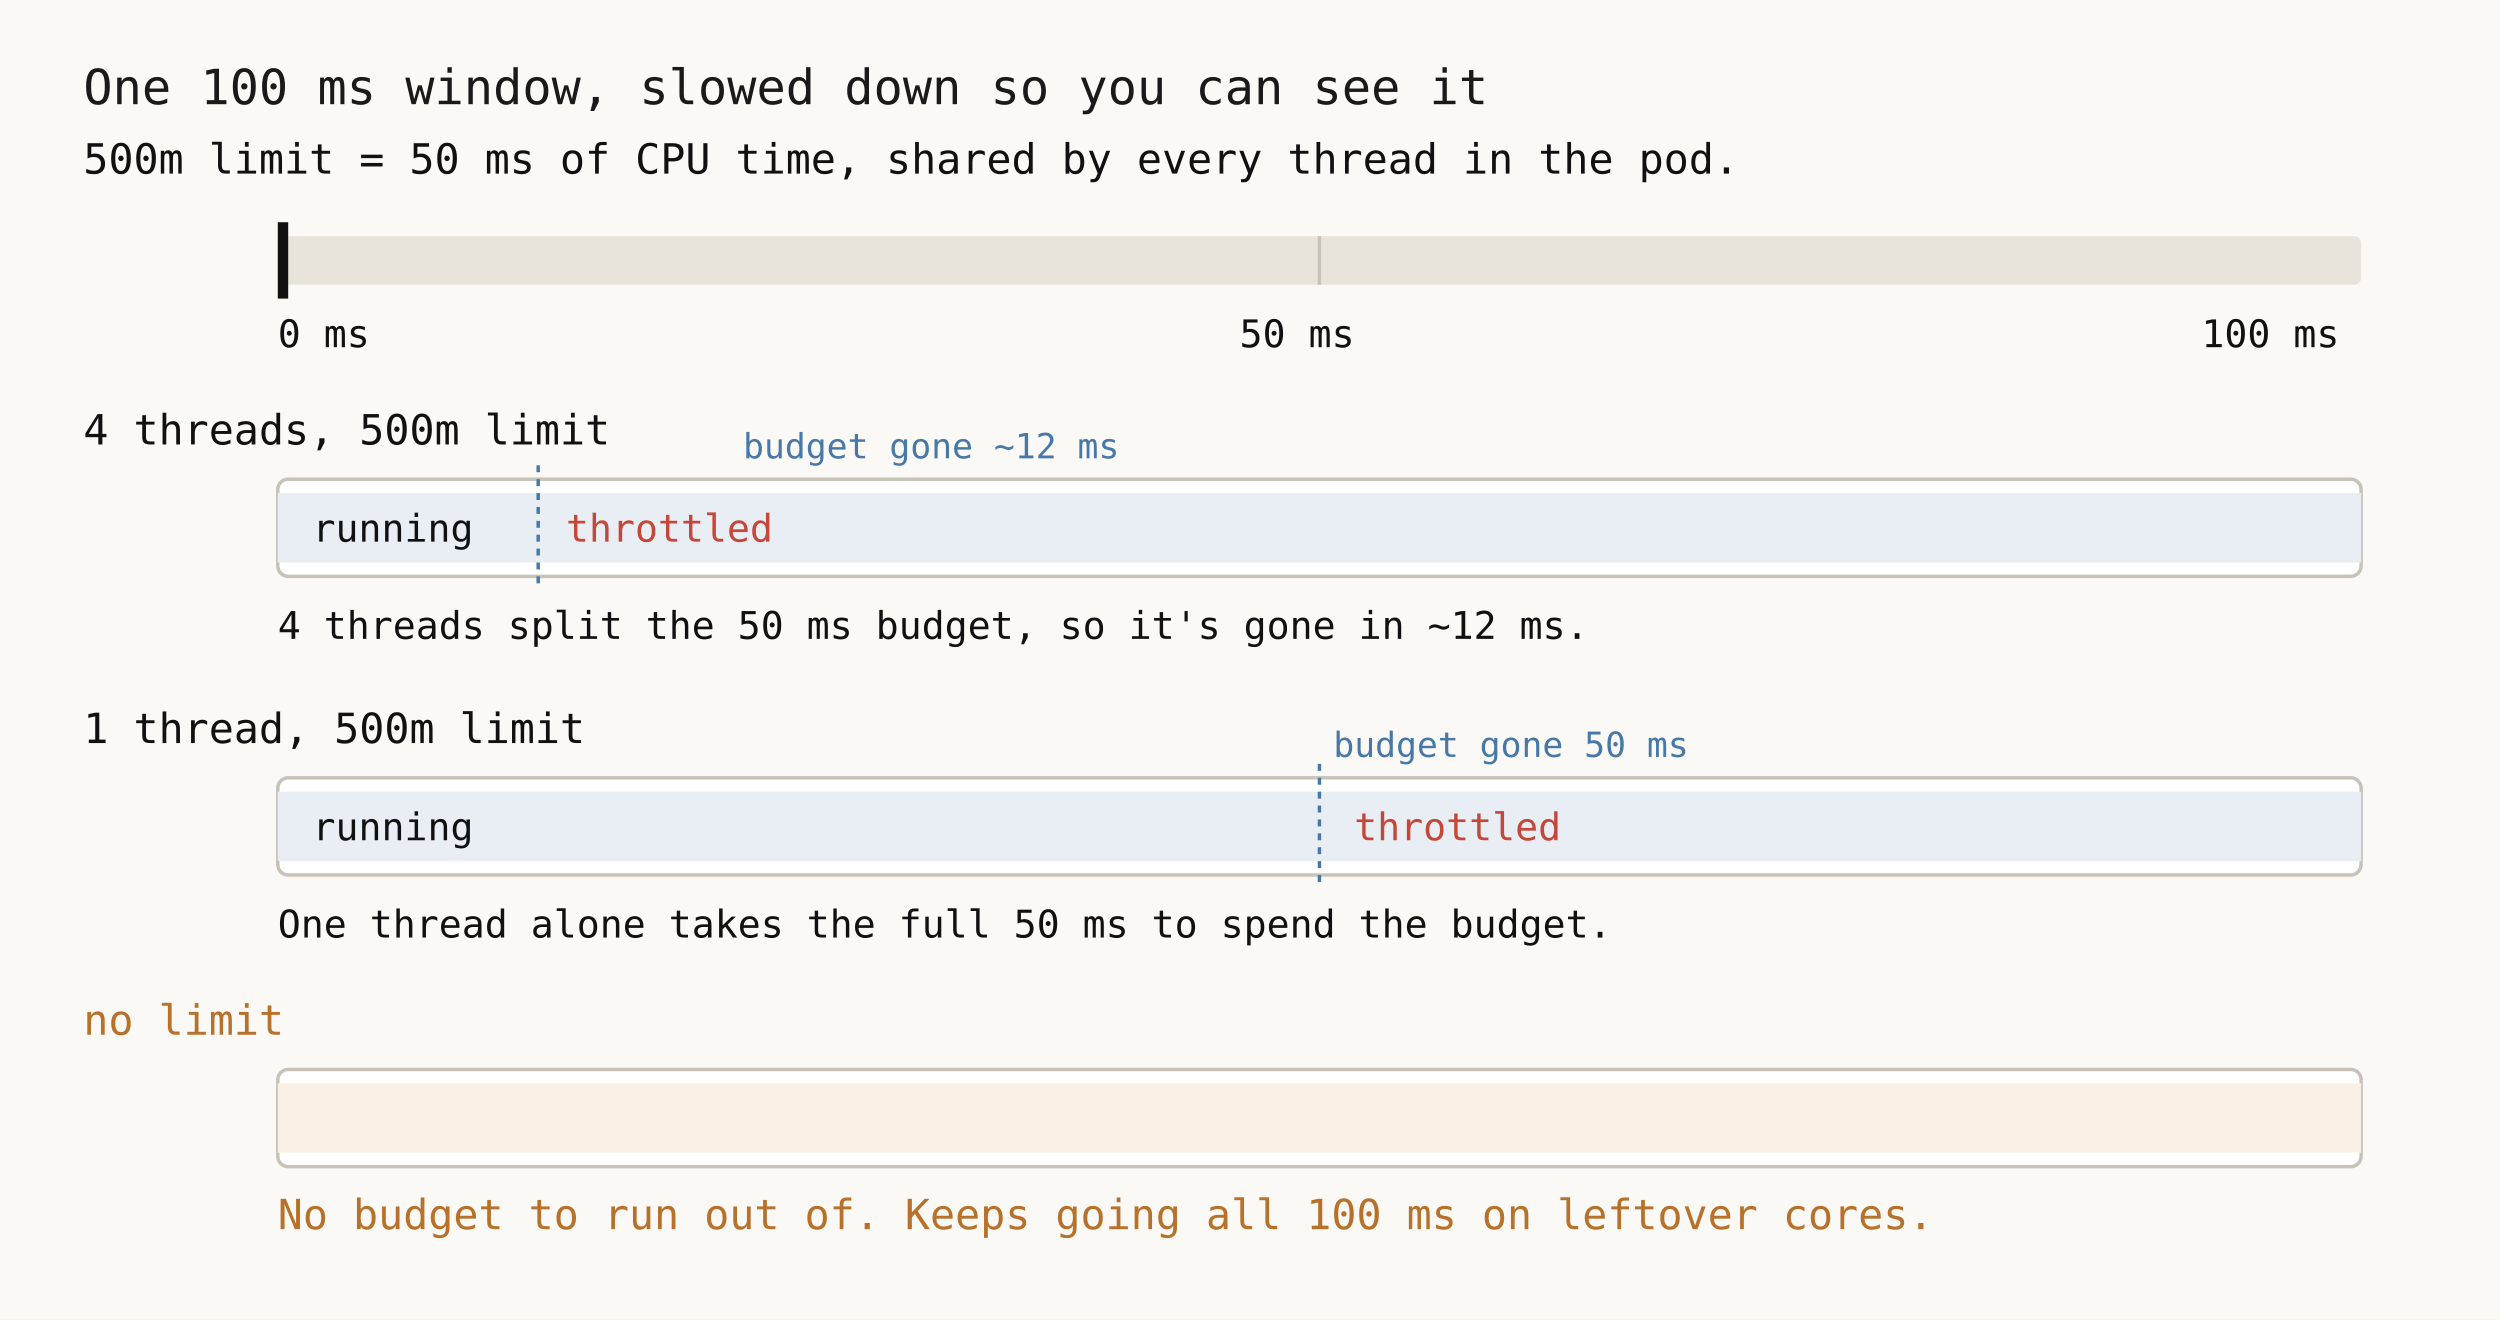
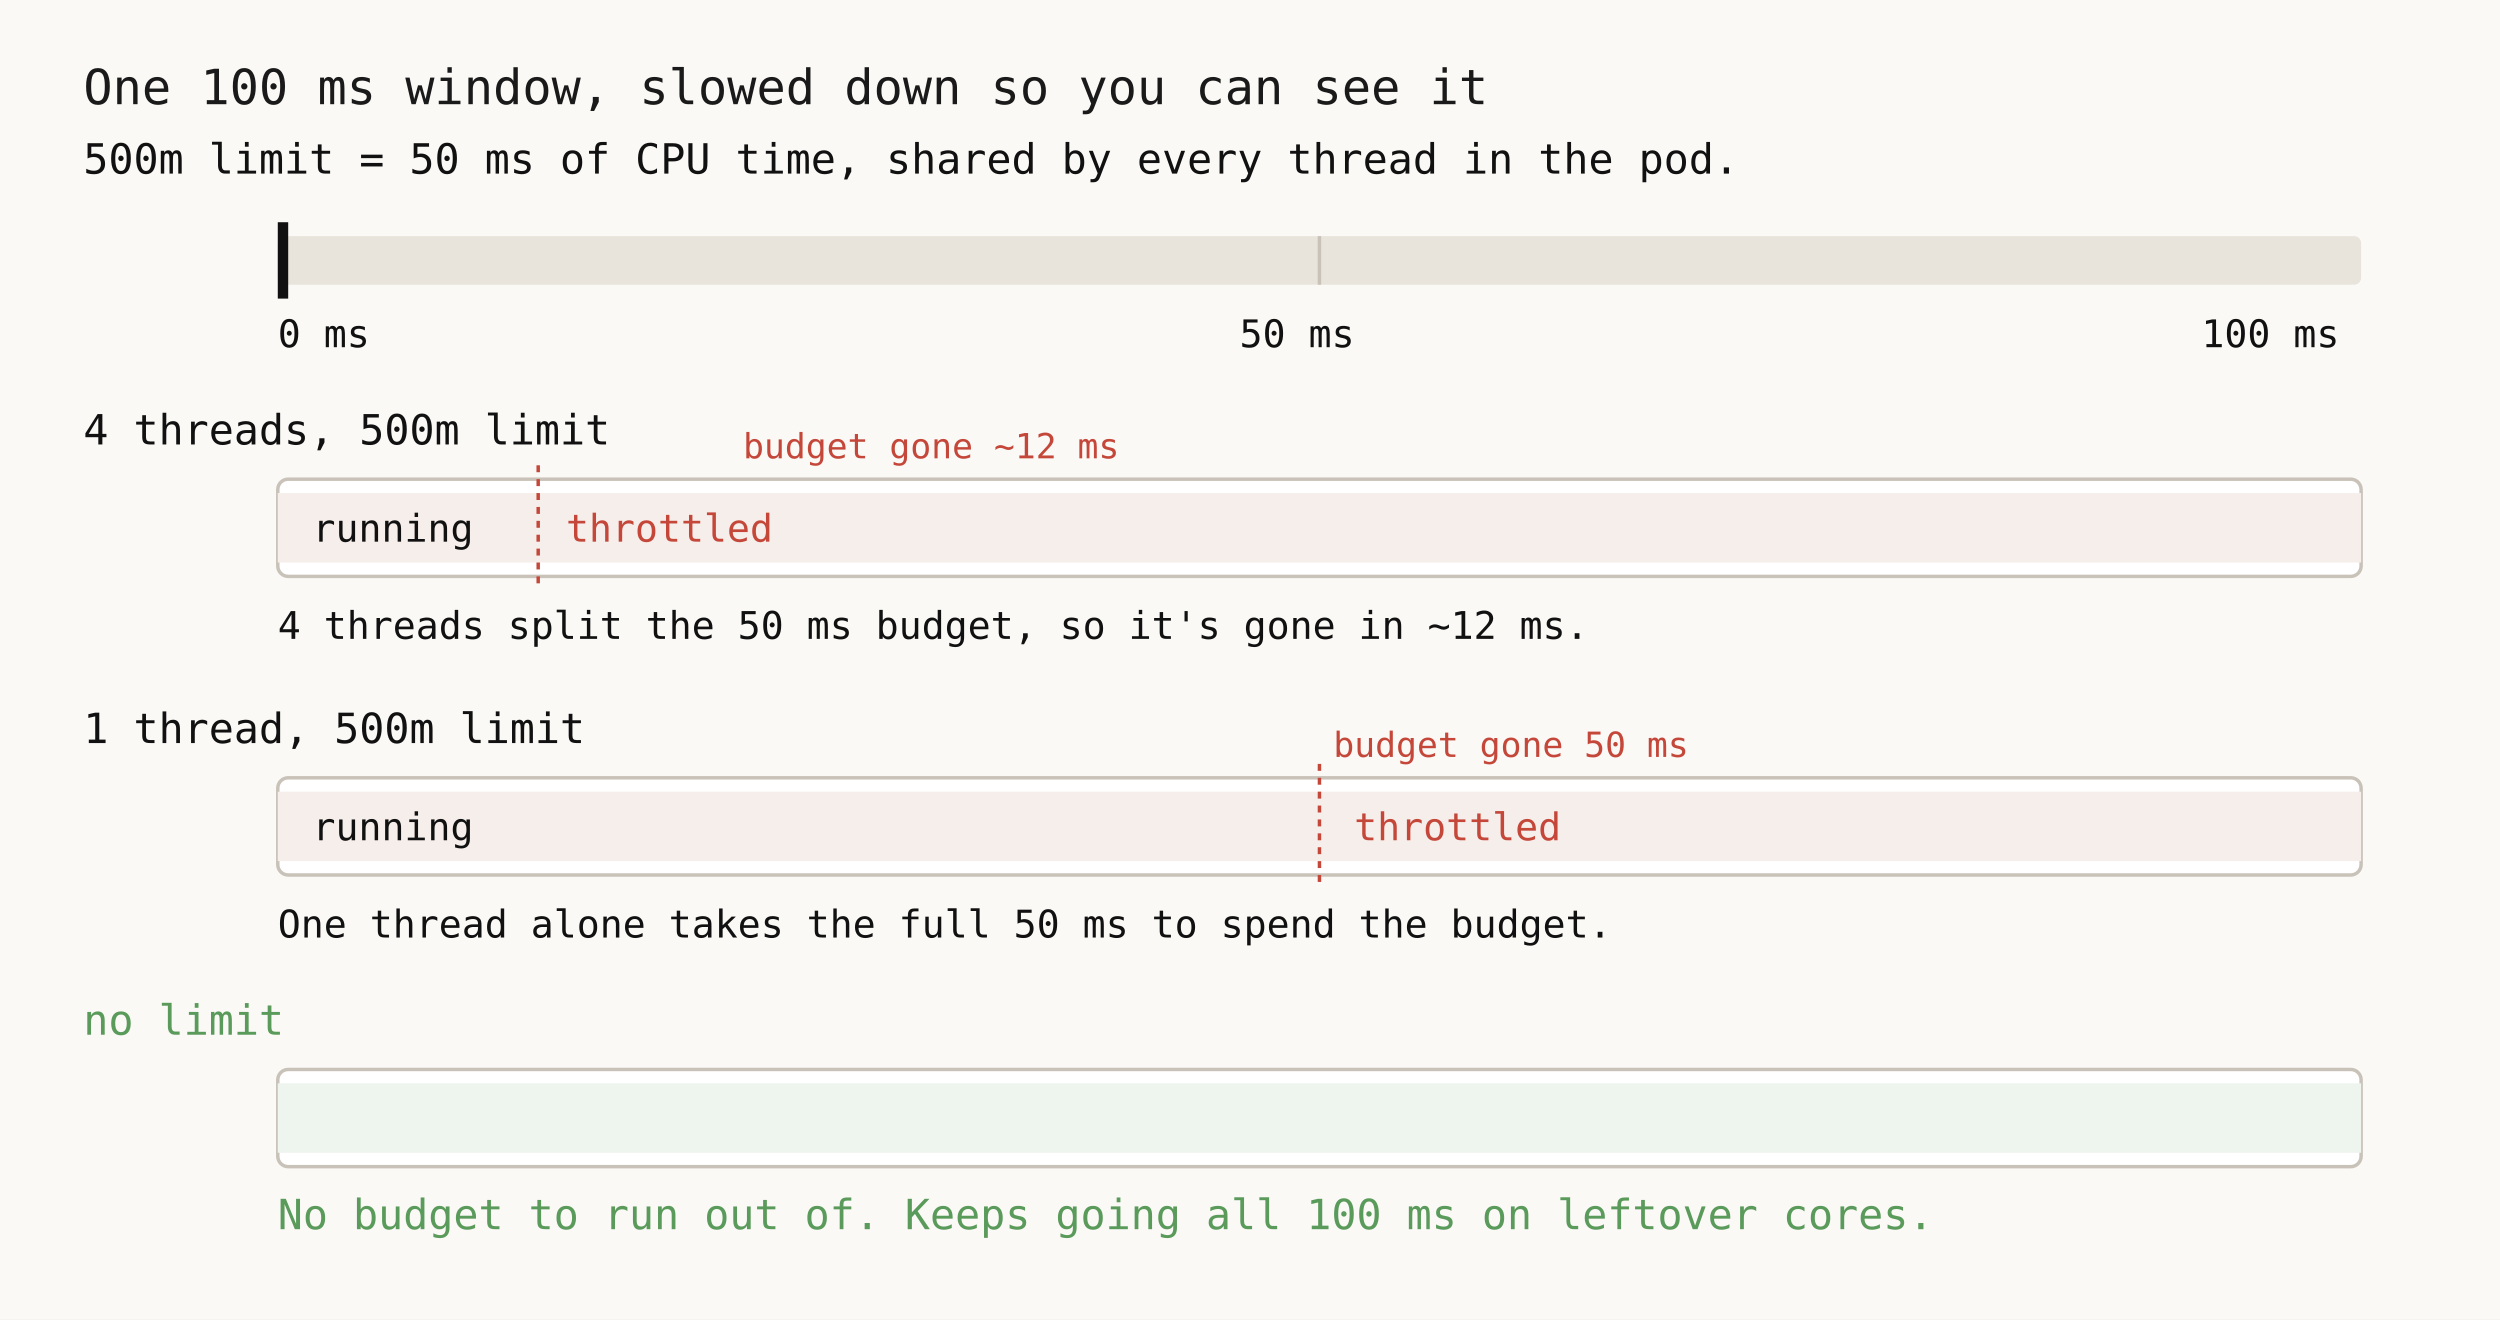
<svg xmlns="http://www.w3.org/2000/svg" width="720" height="380" viewBox="0 0 720 380">
  <style>
    text { font-family: ui-monospace, SFMono-Regular, Menlo, monospace; }
    .title { font-size: 14px; fill: #1a1a1a; }
    .sub { font-size: 12px; fill: #111111; }
    .tiny { font-size: 11px; fill: #111111; }
    .ink { font-size: 11px; fill: #111111; }
    .wait { font-size: 11px; fill: #c4473a; }
-     .limitctx { font-size: 10px; fill: #4878a8; }
-     .openctx { font-size: 12px; fill: #b8712a; }
+     .limitctx { font-size: 10px; fill: #c4473a; }
+     .openctx { font-size: 12px; fill: #5a9a5a; }
    .lane { fill: #ffffff; stroke: #c8c2b8; }
    #play { animation: play 4s linear infinite; }
    #run4 { animation: run4 4s linear infinite; }
    #run1 { animation: run1 4s linear infinite; }
    #runOpen { animation: runOpen 4s linear infinite; }
    #tagRun { animation: tagRun 4s linear infinite; }
    #tagPause { animation: tagPause 4s linear infinite; }
    #tagRun1 { animation: tagRun1 4s linear infinite; }
    #tagPause1 { animation: tagPause1 4s linear infinite; }
    @keyframes play {
      0% { x: 80; } 50% { x: 677; } 50.01% { x: 80; } 100% { x: 677; }
    }
    /* 4 threads x 125m each burn the 50 ms budget in 50/4 = 12.5 ms of
       wall-clock time, i.e. 12.5% of the 100 ms window = 6.25% of this
       4s loop (the window itself spans 0-50% / 50-100%). */
    @keyframes run4 {
      0% { width: 0; }
      6.25%, 50% { width: 75px; }
      50.01% { width: 0; }
      56.25%, 100% { width: 75px; }
    }
    /* 1 thread at 500m burns the 50 ms budget in 50 ms of wall-clock
       time, i.e. 50% of the window = 25% of this loop. */
    @keyframes run1 {
      0% { width: 0; }
      25%, 50% { width: 300px; }
      50.01% { width: 0; }
      75%, 100% { width: 300px; }
    }
    @keyframes runOpen {
      0% { width: 0; }
      50% { width: 600px; }
      50.01% { width: 0; }
      100% { width: 600px; }
    }
    @keyframes tagRun {
      0%, 6.2% { opacity: 1; } 6.3%, 49.9% { opacity: 0; }
      50%, 56.2% { opacity: 1; } 56.3%, 100% { opacity: 0; }
    }
    @keyframes tagPause {
      0%, 6.2% { opacity: 0; } 6.3%, 49.9% { opacity: 1; }
      50%, 56.2% { opacity: 0; } 56.3%, 100% { opacity: 1; }
    }
    @keyframes tagRun1 {
      0%, 24.9% { opacity: 1; } 25%, 49.9% { opacity: 0; }
      50%, 74.9% { opacity: 1; } 75%, 100% { opacity: 0; }
    }
    @keyframes tagPause1 {
      0%, 24.9% { opacity: 0; } 25%, 49.9% { opacity: 1; }
      50%, 74.9% { opacity: 0; } 75%, 100% { opacity: 1; }
    }
  </style>
  <rect width="720" height="380" fill="#faf9f6" />
  <text class="title" x="24" y="30">One 100 ms window, slowed down so you can see it</text>
  <text class="sub" x="24" y="50">500m limit = 50 ms of CPU time, shared by every thread in the pod.</text>
  <rect x="80" y="68" width="600" height="14" rx="2" fill="#e8e4dc" />
  <rect id="play" x="80" y="64" width="3" height="22" fill="#111111" />
  <line x1="380" y1="68" x2="380" y2="82" stroke="#c8c2b8" stroke-width="1" />
  <text class="tiny" x="80" y="100">0 ms</text>
  <text class="tiny" x="357" y="100">50 ms</text>
  <text class="tiny" x="634" y="100">100 ms</text>
  <text class="sub" x="24" y="128">4 threads, 500m limit</text>
  <rect class="lane" x="80" y="138" width="600" height="28" rx="3" />
-   <rect x="80" y="142" width="600" height="20" fill="#e9eef4" />
+   <rect x="80" y="142" width="600" height="20" fill="#f6eeea" />
  <rect id="run4" x="80" y="142" width="0" height="20" fill="#8fbf8f" />
-   <line x1="155" y1="134" x2="155" y2="170" stroke="#4878a8" stroke-width="1" stroke-dasharray="2,2" />
+   <line x1="155" y1="134" x2="155" y2="170" stroke="#c4473a" stroke-width="1" stroke-dasharray="2,2" />
  <text class="limitctx" x="214" y="132">budget gone ~12 ms</text>
  <text id="tagRun" class="ink" x="90" y="156">running</text>
  <text id="tagPause" class="wait" x="163" y="156">throttled</text>
  <text class="tiny" x="80" y="184">4 threads split the 50 ms budget, so it's gone in ~12 ms.</text>
  <text class="sub" x="24" y="214">1 thread, 500m limit</text>
  <rect class="lane" x="80" y="224" width="600" height="28" rx="3" />
-   <rect x="80" y="228" width="600" height="20" fill="#e9eef4" />
+   <rect x="80" y="228" width="600" height="20" fill="#f6eeea" />
  <rect id="run1" x="80" y="228" width="0" height="20" fill="#8fbf8f" />
-   <line x1="380" y1="220" x2="380" y2="256" stroke="#4878a8" stroke-width="1" stroke-dasharray="2,2" />
+   <line x1="380" y1="220" x2="380" y2="256" stroke="#c4473a" stroke-width="1" stroke-dasharray="2,2" />
  <text class="limitctx" x="384" y="218">budget gone 50 ms</text>
  <text id="tagRun1" class="ink" x="90" y="242">running</text>
  <text id="tagPause1" class="wait" x="390" y="242">throttled</text>
  <text class="tiny" x="80" y="270">One thread alone takes the full 50 ms to spend the budget.</text>
  <text class="sub openctx" x="24" y="298">no limit</text>
  <rect class="lane" x="80" y="308" width="600" height="28" rx="3" />
-   <rect x="80" y="312" width="600" height="20" fill="#faf1e6" />
+   <rect x="80" y="312" width="600" height="20" fill="#eef4ee" />
  <rect id="runOpen" x="80" y="312" width="0" height="20" fill="#8fbf8f" />
  <text class="tiny openctx" x="80" y="354">No budget to run out of. Keeps going all 100 ms on leftover cores.</text>
</svg>
